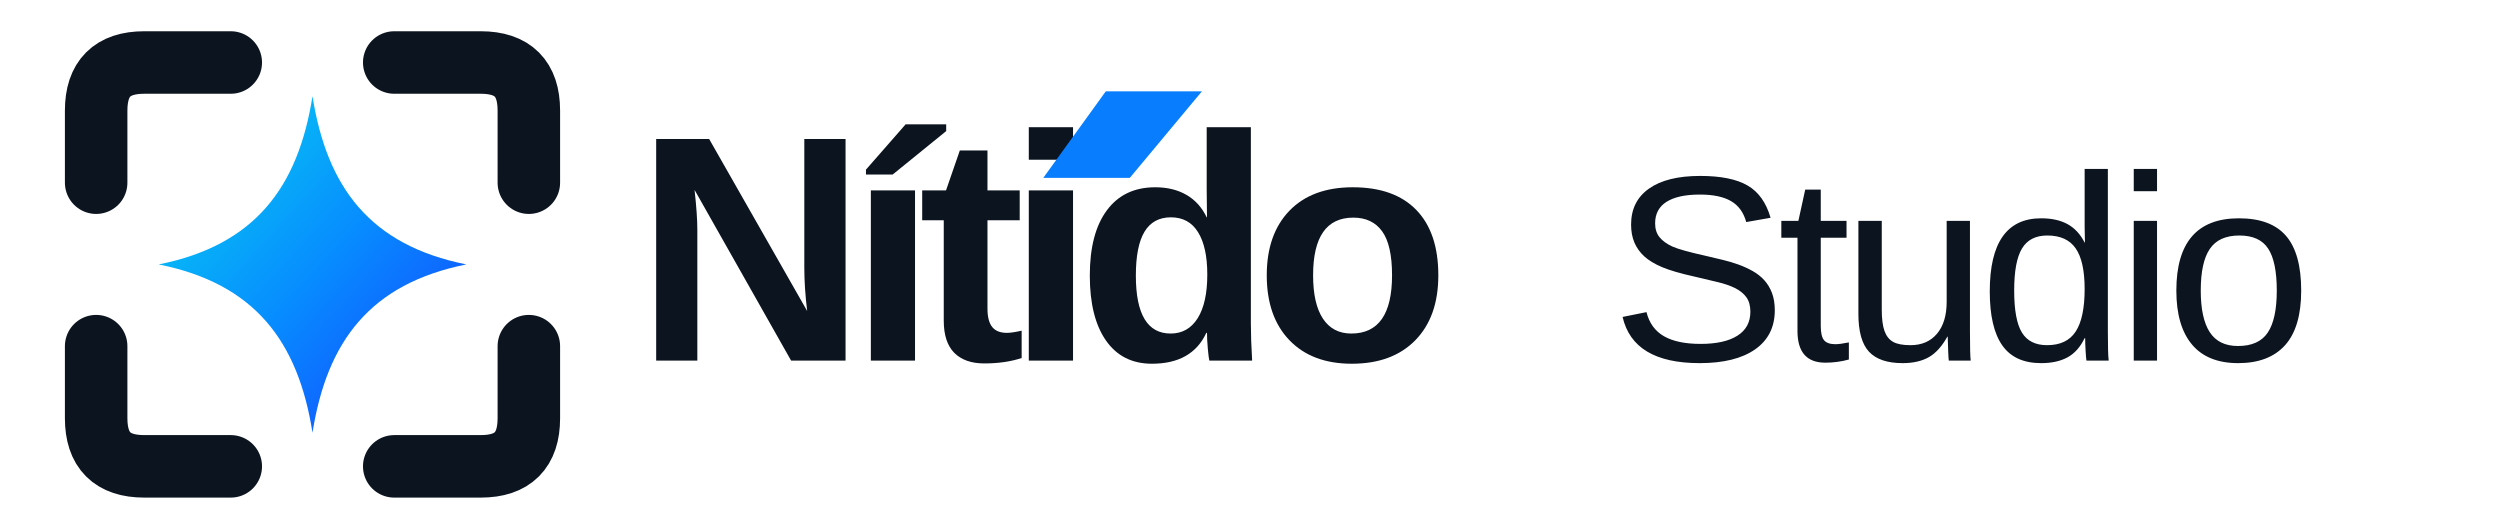
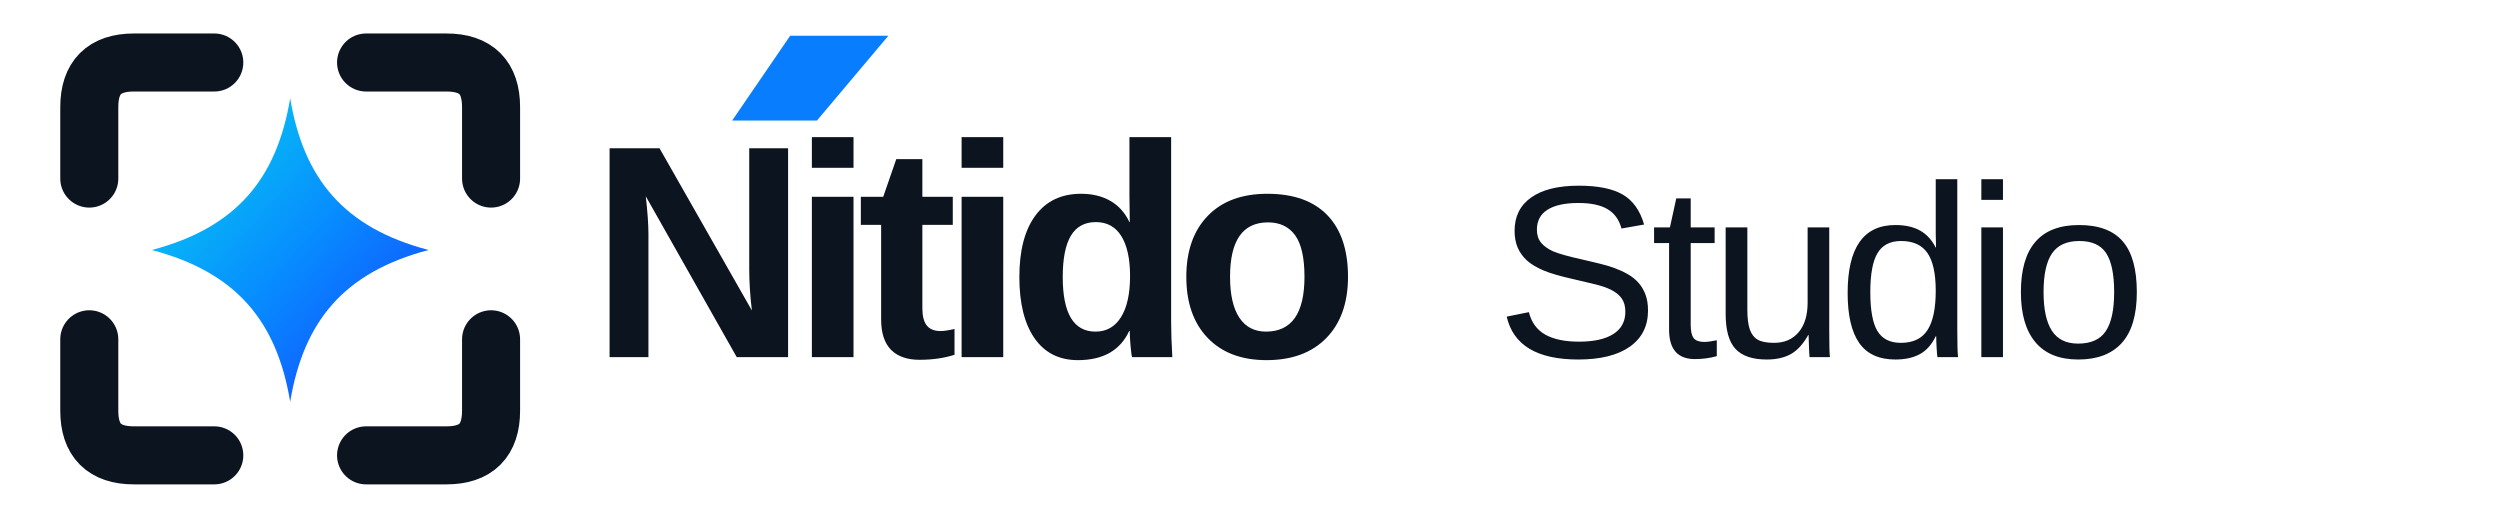
- <svg xmlns="http://www.w3.org/2000/svg" viewBox="0 0 520 110" role="img" aria-labelledby="t">
+ <svg xmlns="http://www.w3.org/2000/svg" viewBox="0 0 560 118" role="img" aria-labelledby="t">
  <defs>
    <linearGradient id="g" x1="0" y1="0" x2="1" y2="1">
      <stop stop-color="#08d8ef" />
      <stop offset=".52" stop-color="#078cff" />
      <stop offset="1" stop-color="#173cff" />
    </linearGradient>
  </defs>
  <g fill="none" stroke="#0c1420" stroke-width="13" stroke-linecap="round">
-     <path d="M20 38V23q0-10 10-10h18" />
-     <path d="M82 13h18q10 0 10 10v15" />
-     <path d="M20 72v15q0 10 10 10h18" />
-     <path d="M82 97h18q10 0 10-10V72" />
+     <path d="M20 40V24q0-10 10-10h18" />
+     <path d="M82 14h18q10 0 10 10v16" />
+     <path d="M20 76v16q0 10 10 10h18" />
+     <path d="M82 102h18q10 0 10-10V76" />
  </g>
-   <path fill="url(#g)" d="M65 20c3 19 12 31 32 35-20 4-29 16-32 35-3-19-12-31-32-35 20-4 29-16 32-35Z" />
-   <text x="132" y="75" fill="#0c1420" font-family="Arial,Helvetica,sans-serif" font-size="67" font-weight="800" letter-spacing="-4">Nítido</text>
-   <text x="335" y="75" fill="#0c1420" font-family="Arial,Helvetica,sans-serif" font-size="55" font-weight="300" letter-spacing="-2">Studio</text>
-   <path fill="#087eff" d="M230 19h20l-15 18h-18z" />
+   <path fill="url(#g)" d="M65 22c3 18 12 29 31 34-19 5-28 16-31 34-3-18-12-29-31-34 19-5 28-16 31-34Z" />
+   <text x="132" y="80" fill="#0c1420" font-family="Arial,Helvetica,sans-serif" font-size="68" font-weight="800" letter-spacing="-4">Nitido</text>
+   <path fill="#087eff" d="M177 8h22l-16 19h-19z" />
+   <text x="335" y="80" fill="#0c1420" font-family="Arial,Helvetica,sans-serif" font-size="55" font-weight="300" letter-spacing="-2">Studio</text>
</svg>
